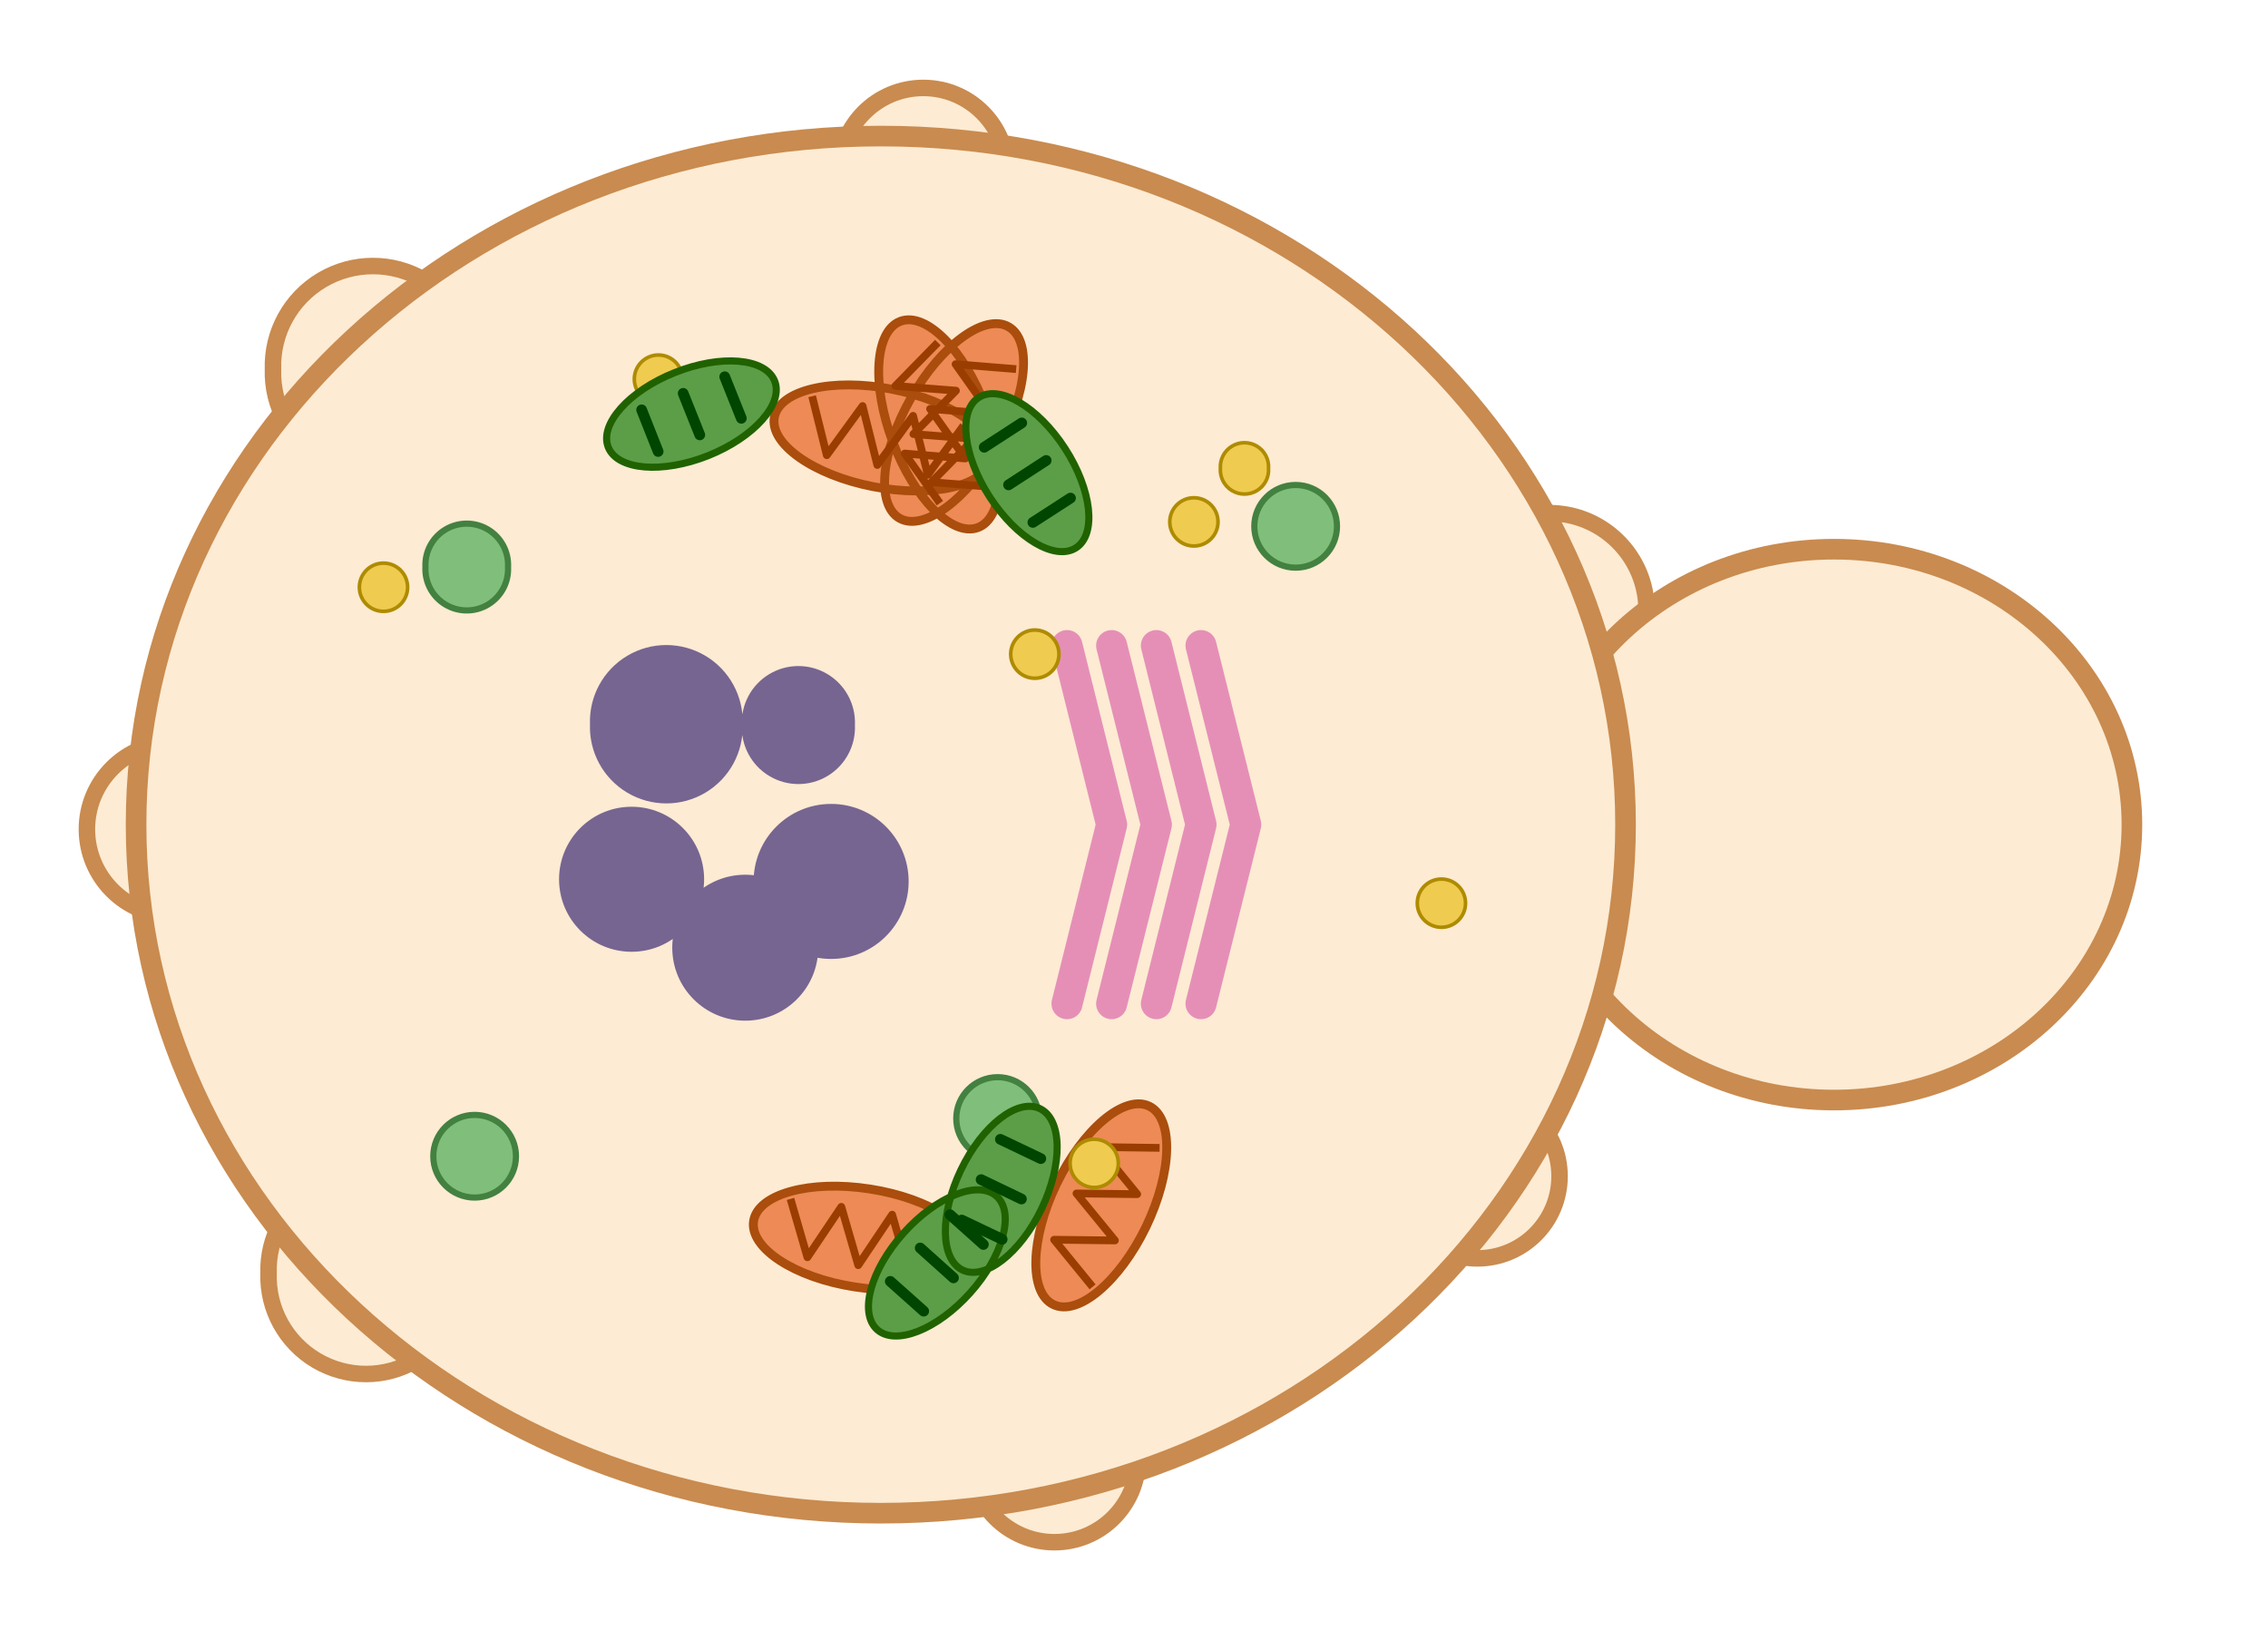
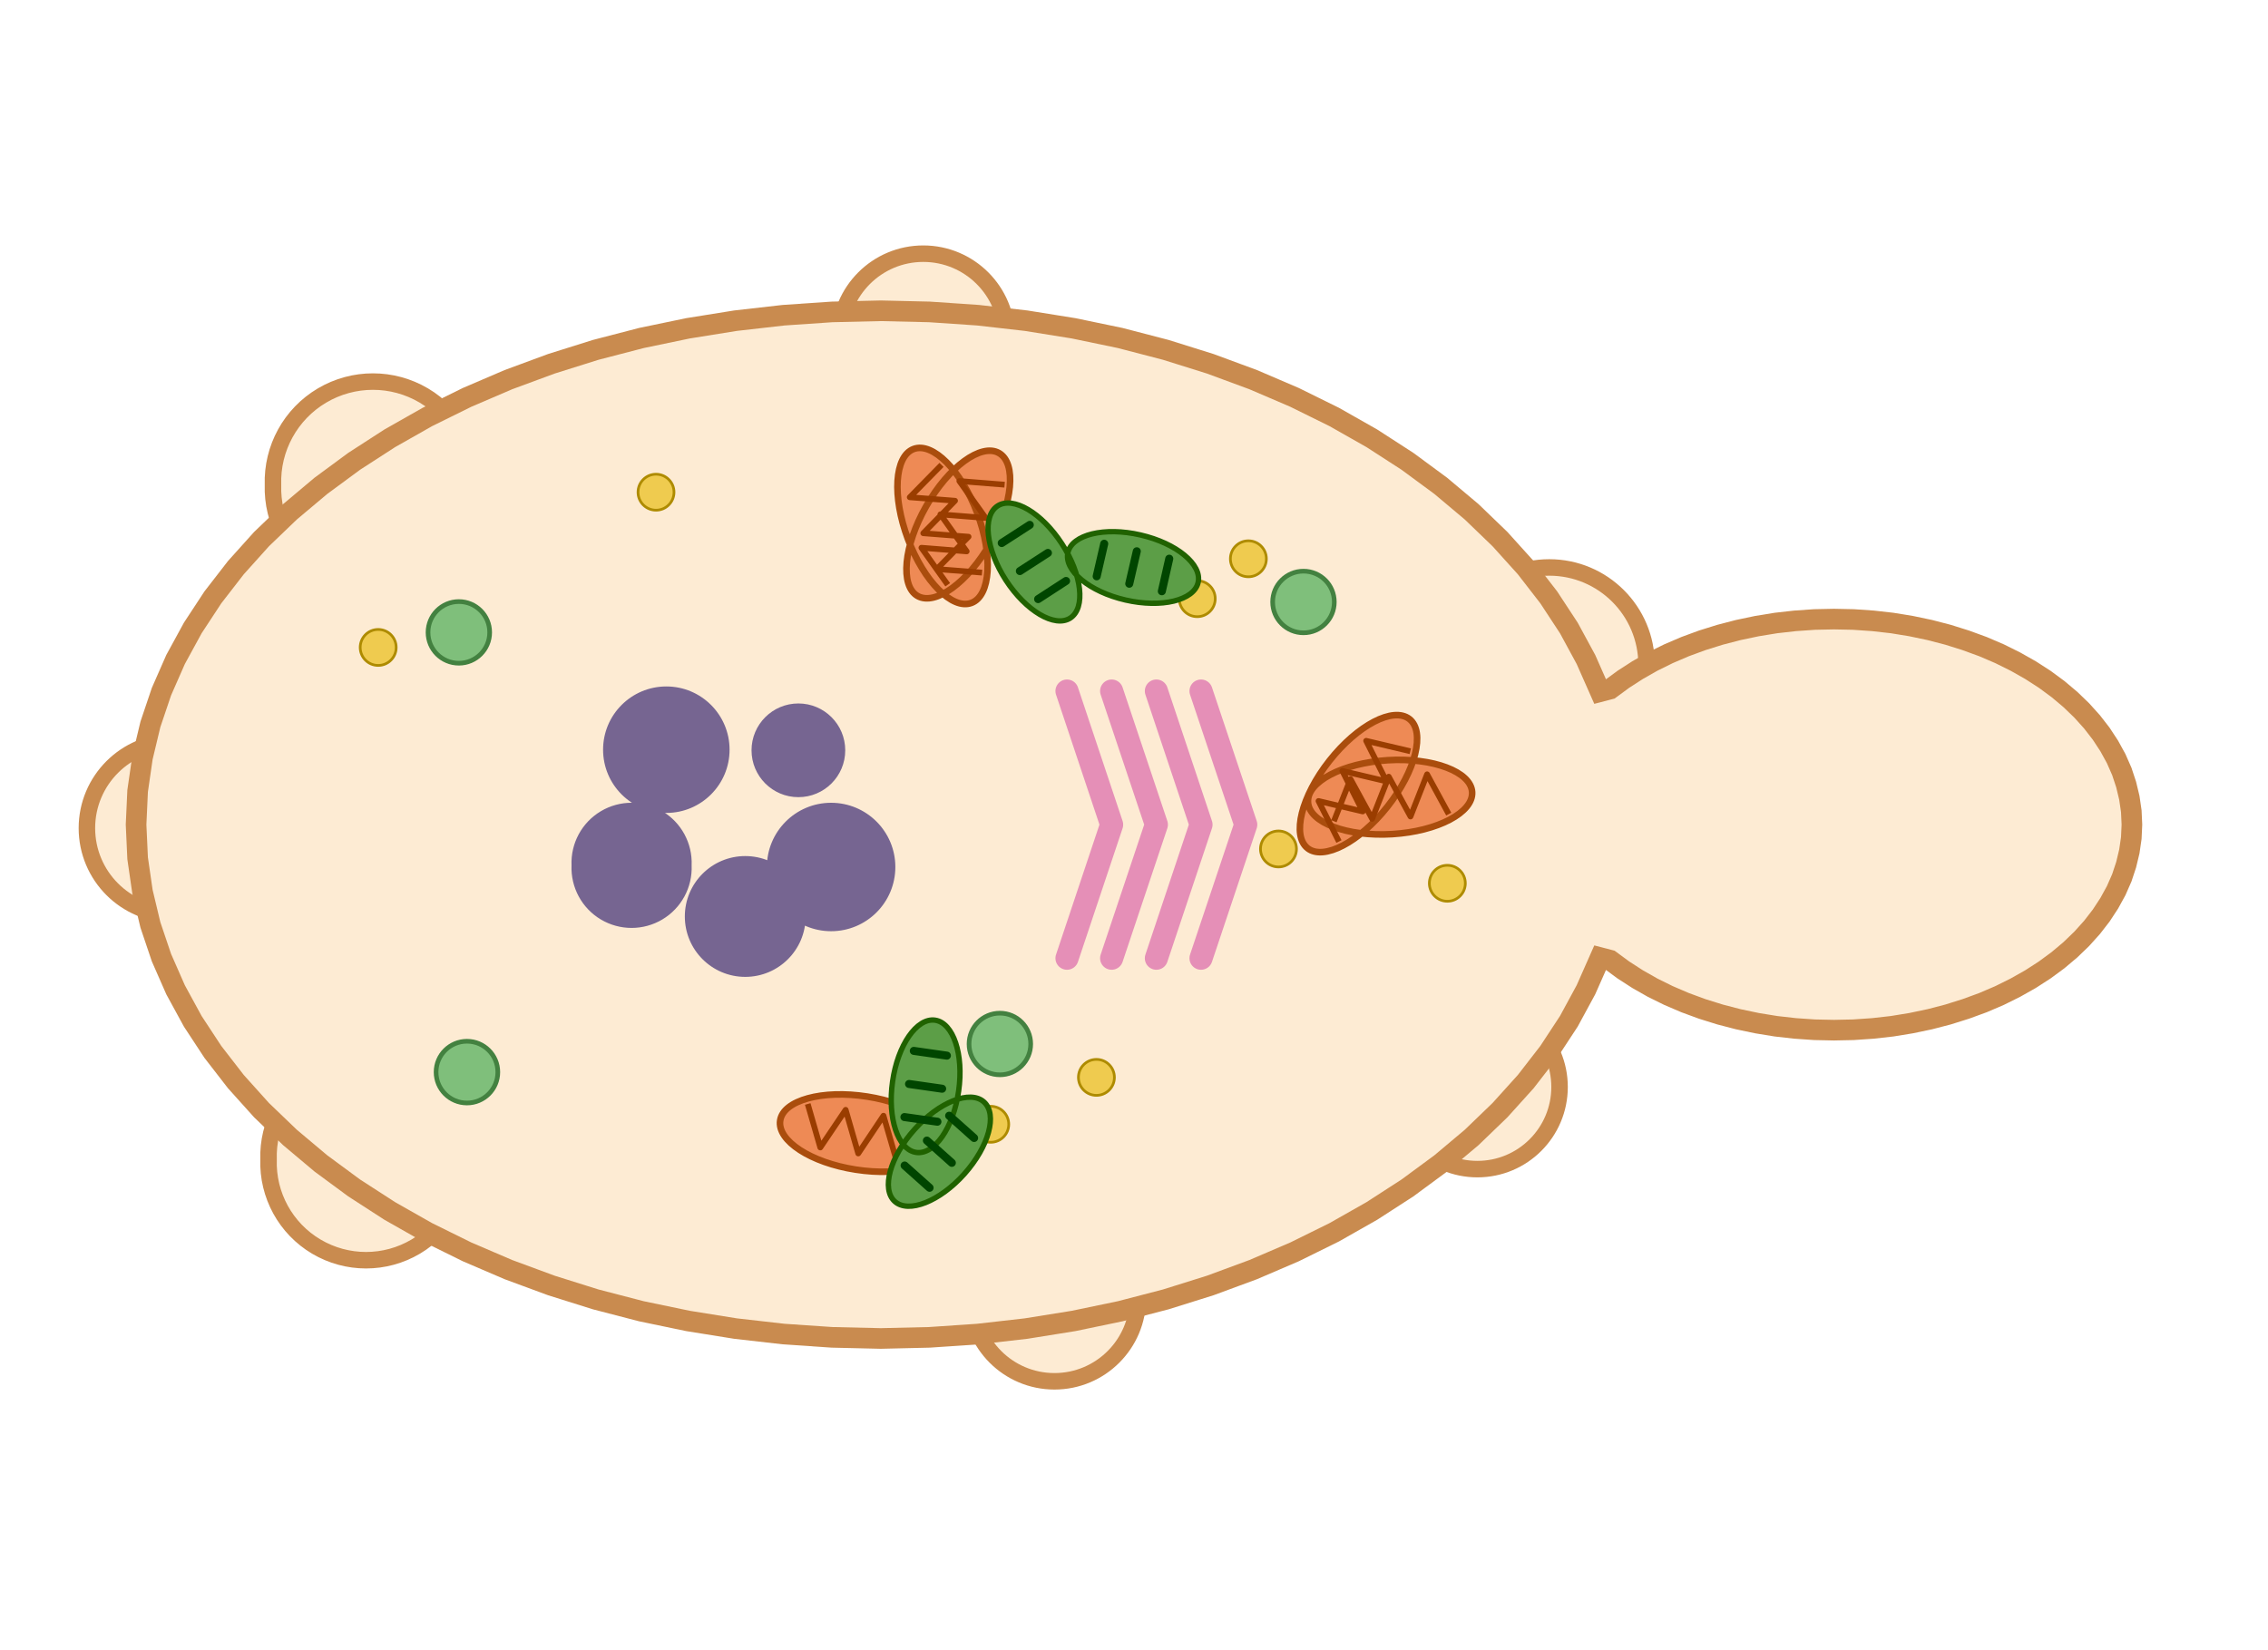
<svg xmlns="http://www.w3.org/2000/svg" viewBox="0 0 220 160">
-   <path d="M135.34 114.11A7.97 7.97 0 1 0 151.28 114.11A7.97 7.97 0 1 0 135.34 114.11ZM94.19 141.52A8.09 8.09 0 1 0 110.38 141.52A8.09 8.09 0 1 0 94.19 141.52ZM26.05 123.53A9.46 9.46 0 1 0 44.96 123.53A9.46 9.46 0 1 0 26.05 123.53ZM8.43 80.45A8.38 8.38 0 1 0 25.2 80.45A8.38 8.38 0 1 0 8.43 80.45ZM26.48 35.82A9.7 9.7 0 1 0 45.87 35.82A9.7 9.7 0 1 0 26.48 35.82ZM81.44 16.65A8.12 8.12 0 1 0 97.68 16.65A8.12 8.12 0 1 0 81.44 16.65ZM140.84 59.22A9.44 9.44 0 1 0 159.72 59.22A9.44 9.44 0 1 0 140.84 59.22Z" fill="#fdebd3" stroke="#c98b4f" stroke-width="1.6" />
-   <path d="M206.8 80C206.8 94.76 193.86 106.72 177.9 106.72C161.95 106.72 149.01 94.76 149.01 80C149.01 65.24 161.95 53.28 177.9 53.28C193.86 53.28 206.8 65.24 206.8 80Z" fill="#fdebd3" stroke="#c98b4f" stroke-width="2" />
-   <path d="M157.68 80C157.68 116.89 125.34 146.8 85.44 146.8C45.54 146.8 13.2 116.89 13.2 80C13.2 43.11 45.54 13.2 85.44 13.2C125.34 13.2 157.68 43.11 157.68 80Z" fill="#fdebd3" stroke="#c98b4f" stroke-width="2" />
-   <path d="M73.1 85.51A7.52 7.52 0 1 0 88.14 85.51A7.52 7.52 0 1 0 73.1 85.51ZM65.21 91.94A7.08 7.08 0 1 0 79.37 91.94A7.08 7.08 0 1 0 65.21 91.94ZM54.23 85.3A7.03 7.03 0 1 0 68.3 85.3A7.03 7.03 0 1 0 54.23 85.3ZM57.23 70.26A7.41 7.41 0 1 0 72.04 70.26A7.41 7.41 0 1 0 57.23 70.26ZM71.96 70.34A5.49 5.49 0 1 0 82.93 70.34A5.49 5.49 0 1 0 71.96 70.34Z" fill="#766591" />
-   <path d="M103.5 62.63L107.83 80L103.5 97.37M107.83 62.63L112.17 80L107.83 97.37M112.17 62.63L116.5 80L112.17 97.37M116.5 62.63L120.84 80L116.5 97.37" fill="none" stroke="#e58fb7" stroke-width="3.01" stroke-linecap="round" stroke-linejoin="round" />
-   <path d="M87.26 50.28C84.95 48.97 85.45 43.74 88.37 38.61C91.28 33.48 95.52 30.38 97.83 31.7C100.14 33.01 99.65 38.24 96.73 43.37C93.81 48.5 89.57 51.59 87.26 50.28ZM102.18 126.56C99.79 125.41 99.93 120.16 102.49 114.85C105.06 109.53 109.08 106.16 111.47 107.31C113.86 108.47 113.72 113.71 111.16 119.03C108.59 124.34 104.57 127.72 102.18 126.56ZM96.1 44.53C95.6 47.13 90.49 48.33 84.69 47.21C78.9 46.08 74.61 43.05 75.12 40.45C75.63 37.84 80.73 36.64 86.53 37.76C92.32 38.89 96.61 41.92 96.1 44.53ZM94.22 121.74C93.81 124.37 88.75 125.76 82.92 124.85C77.09 123.95 72.69 121.08 73.1 118.46C73.51 115.83 78.57 114.44 84.4 115.35C90.23 116.26 94.63 119.12 94.22 121.74ZM94.86 51.18C92.37 52.11 88.67 48.39 86.6 42.86C84.52 37.34 84.86 32.1 87.34 31.17C89.83 30.23 93.53 33.96 95.6 39.48C97.68 45.01 97.35 50.25 94.86 51.18Z" fill="#ee8a55" stroke="#aa4d0d" stroke-width="0.86" />
-   <path d="M98.57 35.81L92.69 35.33L96.1 40.14L90.22 39.67L93.64 44.48L87.76 44L91.17 48.81M112.48 111.36L106.58 111.28L110.31 115.85L104.42 115.78L108.15 120.34L102.25 120.27L105.98 124.84M78.78 38.44L80.2 44.16L83.67 39.39L85.1 45.11L88.57 40.34L90 46.06L93.46 41.29M76.68 116.31L78.32 121.97L81.61 117.08L83.25 122.74L86.54 117.84L88.18 123.51L91.46 118.61M90.97 33.23L86.85 37.44L92.73 37.9L88.6 42.11L94.48 42.57L90.35 46.78L96.23 47.24" fill="none" stroke="#9a3d00" stroke-width="0.75" stroke-linejoin="round" />
-   <path d="M42.03 112.17A4.01 4.01 0 1 0 50.05 112.17A4.01 4.01 0 1 0 42.03 112.17ZM121.67 51.06A4.01 4.01 0 1 0 129.69 51.06A4.01 4.01 0 1 0 121.67 51.06ZM92.76 108.51A4.01 4.01 0 1 0 100.78 108.51A4.01 4.01 0 1 0 92.76 108.51ZM41.27 55.01A4.01 4.01 0 1 0 49.28 55.01A4.01 4.01 0 1 0 41.27 55.01Z" fill="#7fbf7b" stroke="#438140" stroke-width="0.6" />
-   <path d="M137.48 87.62A2.34 2.34 0 1 0 142.16 87.62A2.34 2.34 0 1 0 137.48 87.62ZM61.53 36.78A2.34 2.34 0 1 0 66.21 36.78A2.34 2.34 0 1 0 61.53 36.78ZM113.47 50.63A2.34 2.34 0 1 0 118.15 50.63A2.34 2.34 0 1 0 113.47 50.63ZM118.38 45.44A2.34 2.34 0 1 0 123.05 45.44A2.34 2.34 0 1 0 118.38 45.44ZM34.86 56.97A2.34 2.34 0 1 0 39.54 56.97A2.34 2.34 0 1 0 34.86 56.97ZM103.8 112.86A2.34 2.34 0 1 0 108.48 112.86A2.34 2.34 0 1 0 103.8 112.86ZM93.66 118.95A2.34 2.34 0 1 0 98.33 118.95A2.34 2.34 0 1 0 93.66 118.95ZM98.04 63.46A2.34 2.34 0 1 0 102.72 63.46A2.34 2.34 0 1 0 98.04 63.46Z" fill="#efcb4f" stroke="#ae8b00" stroke-width="0.35" />
-   <path d="M104.38 53.14C102.37 54.45 98.62 52.24 96.01 48.22C93.4 44.19 92.92 39.87 94.93 38.57C96.94 37.26 100.69 39.47 103.3 43.49C105.91 47.52 106.39 51.84 104.38 53.14ZM85.09 128.99C83.3 127.39 84.44 123.2 87.64 119.63C90.84 116.05 94.88 114.45 96.67 116.05C98.45 117.65 97.31 121.84 94.11 125.42C90.91 128.99 86.87 130.59 85.09 128.99ZM59 43.38C58.12 41.16 61.01 37.91 65.47 36.14C69.92 34.36 74.25 34.73 75.14 36.96C76.03 39.19 73.13 42.43 68.68 44.21C64.22 45.98 59.89 45.61 59 43.38ZM93.37 123.21C91.21 122.18 91.14 117.83 93.21 113.5C95.28 109.18 98.71 106.51 100.87 107.55C103.04 108.58 103.11 112.93 101.04 117.26C98.97 121.58 95.53 124.25 93.37 123.21Z" fill="#5c9e47" stroke="#206200" stroke-width="0.69" />
-   <path d="M99.11 41.03L95.47 43.39M101.48 44.67L97.83 47.04M103.84 48.32L100.19 50.68M95.39 120.73L92.15 117.84M92.49 123.97L89.26 121.07M89.6 127.2L86.36 124.31M71.91 40.58L70.3 36.55M67.88 42.19L66.27 38.16M63.84 43.8L62.24 39.76M100.96 112.4L97.04 110.53M99.08 116.32L95.17 114.44M97.21 120.23L93.29 118.36" fill="none" stroke="#004500" stroke-width="1.04" stroke-linecap="round" />
+   <path d="M135.34 105.45A7.97 7.97 0 1 0 151.28 105.45A7.97 7.97 0 1 0 135.34 105.45ZM94.19 125.91A8.09 8.09 0 1 0 110.38 125.91A8.09 8.09 0 1 0 94.19 125.91ZM26.05 112.49A9.46 9.46 0 1 0 44.96 112.49A9.46 9.46 0 1 0 26.05 112.49ZM8.43 80.34A8.38 8.38 0 1 0 25.2 80.34A8.38 8.38 0 1 0 8.43 80.34ZM26.48 47.03A9.7 9.7 0 1 0 45.87 47.03A9.7 9.7 0 1 0 26.48 47.03ZM81.44 32.73A8.12 8.12 0 1 0 97.68 32.73A8.12 8.12 0 1 0 81.44 32.73ZM140.84 64.49A9.44 9.44 0 1 0 159.72 64.49A9.44 9.44 0 1 0 140.84 64.49Z" fill="#fdebd3" stroke="#c98b4f" stroke-width="1.6" />
+   <path d="M155.22 92.9L153.84 96.02L152.18 99.08L150.23 102.05L148 104.93L145.5 107.7L142.75 110.35L139.75 112.87L136.52 115.25L133.07 117.48L129.42 119.55L125.57 121.45L121.56 123.17L117.39 124.71L113.08 126.06L108.66 127.21L104.14 128.15L99.53 128.89L94.87 129.42L90.16 129.74L85.44 129.85L80.71 129.74L76.01 129.42L71.35 128.89L66.74 128.15L62.22 127.21L57.79 126.06L53.49 124.71L49.32 123.17L45.31 121.45L41.46 119.55L37.81 117.48L34.36 115.25L31.13 112.87L28.13 110.35L25.37 107.7L22.88 104.93L20.65 102.05L18.7 99.08L17.03 96.02L15.66 92.9L14.59 89.73L13.82 86.51L13.35 83.26L13.2 80L13.35 76.74L13.82 73.49L14.59 70.27L15.66 67.1L17.03 63.98L18.7 60.92L20.65 57.95L22.88 55.07L25.37 52.3L28.13 49.65L31.13 47.13L34.36 44.75L37.81 42.52L41.46 40.45L45.31 38.55L49.32 36.83L53.49 35.29L57.79 33.94L62.22 32.79L66.74 31.85L71.35 31.11L76.01 30.58L80.71 30.26L85.44 30.15L90.16 30.26L94.87 30.58L99.53 31.11L104.14 31.85L108.66 32.79L113.08 33.94L117.39 35.29L121.56 36.83L125.57 38.55L129.42 40.45L133.07 42.52L136.52 44.75L139.75 47.13L142.75 49.65L145.5 52.3L148 55.07L150.23 57.95L152.18 60.92L153.84 63.98L155.22 67.1L156.18 66.85L157.47 65.9L158.85 65.01L160.31 64.18L161.85 63.42L163.46 62.73L165.12 62.12L166.85 61.58L168.62 61.12L170.43 60.74L172.27 60.44L174.13 60.23L176.01 60.1L177.9 60.06L179.79 60.1L181.68 60.23L183.54 60.44L185.38 60.74L187.19 61.12L188.96 61.58L190.68 62.12L192.35 62.73L193.96 63.42L195.49 64.18L196.96 65.01L198.34 65.9L199.63 66.85L200.83 67.86L201.93 68.92L202.93 70.03L203.82 71.18L204.6 72.37L205.27 73.59L205.82 74.84L206.24 76.11L206.55 77.4L206.74 78.7L206.8 80L206.74 81.3L206.55 82.6L206.24 83.89L205.82 85.16L205.27 86.41L204.6 87.63L203.82 88.82L202.93 89.97L201.93 91.08L200.83 92.14L199.63 93.15L198.34 94.1L196.96 94.99L195.49 95.82L193.96 96.58L192.35 97.27L190.68 97.88L188.96 98.42L187.19 98.88L185.38 99.26L183.54 99.56L181.68 99.77L179.79 99.9L177.9 99.94L176.01 99.9L174.13 99.77L172.27 99.56L170.43 99.26L168.62 98.88L166.85 98.42L165.12 97.88L163.46 97.27L161.85 96.58L160.31 95.82L158.85 94.99L157.47 94.1L156.18 93.15Z" fill="#fdebd3" stroke="#c98b4f" stroke-width="2" />
+   <path d="M74.39 84.11A6.23 6.23 0 1 0 86.85 84.11A6.23 6.23 0 1 0 74.39 84.11ZM66.43 88.91A5.86 5.86 0 1 0 78.15 88.91A5.86 5.86 0 1 0 66.43 88.91ZM55.44 83.95A5.83 5.83 0 1 0 67.09 83.95A5.83 5.83 0 1 0 55.44 83.95ZM58.5 72.73A6.13 6.13 0 1 0 70.77 72.73A6.13 6.13 0 1 0 58.5 72.73ZM72.9 72.79A4.54 4.54 0 1 0 81.99 72.79A4.54 4.54 0 1 0 72.9 72.79Z" fill="#766591" />
+   <path d="M103.5 67.04L107.83 80L103.5 92.96M107.83 67.04L112.17 80L107.83 92.96M112.17 67.04L116.5 80L112.17 92.96M116.5 67.04L120.84 80L116.5 92.96" fill="none" stroke="#e58fb7" stroke-width="2.24" stroke-linecap="round" stroke-linejoin="round" />
+   <path d="M89.01 57.82C87.29 56.84 87.66 52.94 89.84 49.11C92.01 45.28 95.18 42.97 96.9 43.95C98.62 44.93 98.25 48.83 96.08 52.66C93.9 56.49 90.74 58.8 89.01 57.82ZM126.84 82.29C125.28 81.06 126.23 77.26 128.96 73.8C131.69 70.34 135.16 68.53 136.72 69.76C138.27 70.99 137.32 74.79 134.59 78.25C131.86 81.71 128.39 83.51 126.84 82.29ZM126.88 77.83C126.75 75.85 130.22 74.03 134.62 73.75C139.01 73.48 142.68 74.87 142.8 76.84C142.92 78.82 139.46 80.65 135.06 80.92C130.66 81.19 127 79.81 126.88 77.83ZM91.44 111.15C91.14 113.11 87.36 114.15 83.01 113.47C78.65 112.8 75.37 110.66 75.68 108.7C75.98 106.74 79.76 105.7 84.11 106.38C88.46 107.06 91.74 109.19 91.44 111.15ZM94.23 58.49C92.38 59.19 89.62 56.41 88.07 52.29C86.52 48.16 86.77 44.26 88.62 43.56C90.48 42.86 93.24 45.64 94.79 49.76C96.34 53.89 96.09 57.8 94.23 58.49Z" fill="#ee8a55" stroke="#aa4d0d" stroke-width="0.64" />
+   <path d="M97.45 47.02L93.06 46.67L95.61 50.25L91.22 49.9L93.77 53.49L89.38 53.14L91.93 56.73M136.8 72.88L132.52 71.87L134.49 75.8L130.21 74.79L132.19 78.72L127.9 77.71L129.88 81.64M140.53 78.98L138.43 75.12L136.82 79.21L134.71 75.35L133.1 79.44L131 75.58L129.39 79.67M78.35 107.1L79.57 111.32L82.03 107.67L83.25 111.9L85.7 108.24L86.93 112.47L89.38 108.81M91.33 45.1L88.25 48.24L92.64 48.58L89.56 51.73L93.95 52.07L90.87 55.21L95.26 55.55" fill="none" stroke="#9a3d00" stroke-width="0.56" stroke-linejoin="round" />
+   <path d="M42.3 104.01A2.99 2.99 0 1 0 48.29 104.01A2.99 2.99 0 1 0 42.3 104.01ZM123.45 58.4A2.99 2.99 0 1 0 129.43 58.4A2.99 2.99 0 1 0 123.45 58.4ZM94 101.28A2.99 2.99 0 1 0 99.98 101.28A2.99 2.99 0 1 0 94 101.28ZM41.52 61.35A2.99 2.99 0 1 0 47.5 61.35A2.99 2.99 0 1 0 41.52 61.35Z" fill="#7fbf7b" stroke="#438140" stroke-width="0.45" />
+   <path d="M138.65 85.69A1.74 1.74 0 1 0 142.14 85.69A1.74 1.74 0 1 0 138.65 85.69ZM122.27 82.36A1.74 1.74 0 1 0 125.76 82.36A1.74 1.74 0 1 0 122.27 82.36ZM61.89 47.75A1.74 1.74 0 1 0 65.38 47.75A1.74 1.74 0 1 0 61.89 47.75ZM114.39 58.08A1.74 1.74 0 1 0 117.88 58.08A1.74 1.74 0 1 0 114.39 58.08ZM119.35 54.21A1.74 1.74 0 1 0 122.84 54.21A1.74 1.74 0 1 0 119.35 54.21ZM34.94 62.81A1.74 1.74 0 1 0 38.43 62.81A1.74 1.74 0 1 0 34.94 62.81ZM104.61 104.52A1.74 1.74 0 1 0 108.1 104.52A1.74 1.74 0 1 0 104.61 104.52ZM94.36 109.07A1.74 1.74 0 1 0 97.85 109.07A1.74 1.74 0 1 0 94.36 109.07Z" fill="#efcb4f" stroke="#ae8b00" stroke-width="0.26" />
+   <path d="M103.82 59.96C102.32 60.93 99.52 59.28 97.57 56.28C95.63 53.28 95.27 50.05 96.77 49.08C98.27 48.11 101.06 49.75 103.01 52.76C104.96 55.76 105.32 58.98 103.82 59.96ZM86.8 116.56C85.47 115.37 86.32 112.24 88.71 109.57C91.09 106.9 94.11 105.71 95.44 106.9C96.78 108.1 95.92 111.22 93.54 113.89C91.15 116.56 88.13 117.75 86.8 116.56ZM116.22 56.51C115.82 58.25 112.67 59.01 109.18 58.21C105.69 57.41 103.19 55.35 103.59 53.6C103.99 51.86 107.14 51.09 110.63 51.9C114.12 52.7 116.62 54.76 116.22 56.51ZM88.87 111.8C87.1 111.55 86.07 108.47 86.58 104.93C87.08 101.39 88.93 98.72 90.7 98.97C92.47 99.22 93.5 102.3 92.99 105.84C92.49 109.39 90.64 112.06 88.87 111.8Z" fill="#5c9e47" stroke="#206200" stroke-width="0.52" />
+   <path d="M99.89 50.92L97.17 52.68M101.65 53.64L98.93 55.4M103.41 56.36L100.7 58.12M94.49 110.4L92.07 108.24M92.33 112.81L89.91 110.65M90.17 115.23L87.75 113.07M107.11 52.75L106.38 55.91M110.27 53.48L109.54 56.63M113.42 54.2L112.7 57.36M91.85 102.41L88.64 101.95M91.39 105.62L88.18 105.16M90.93 108.82L87.73 108.37" fill="none" stroke="#004500" stroke-width="0.78" stroke-linecap="round" />
</svg>
